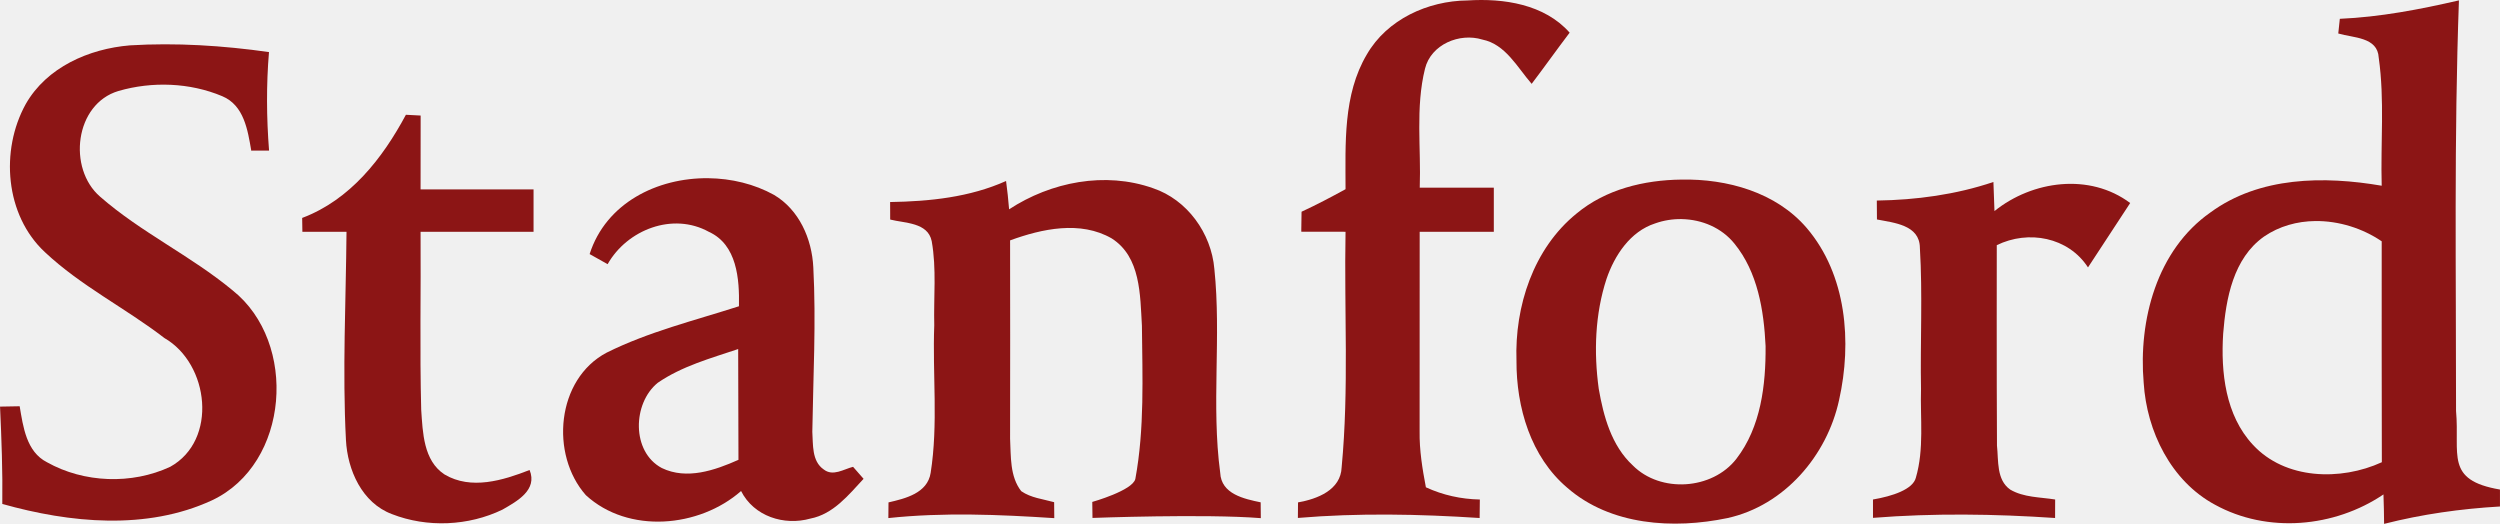
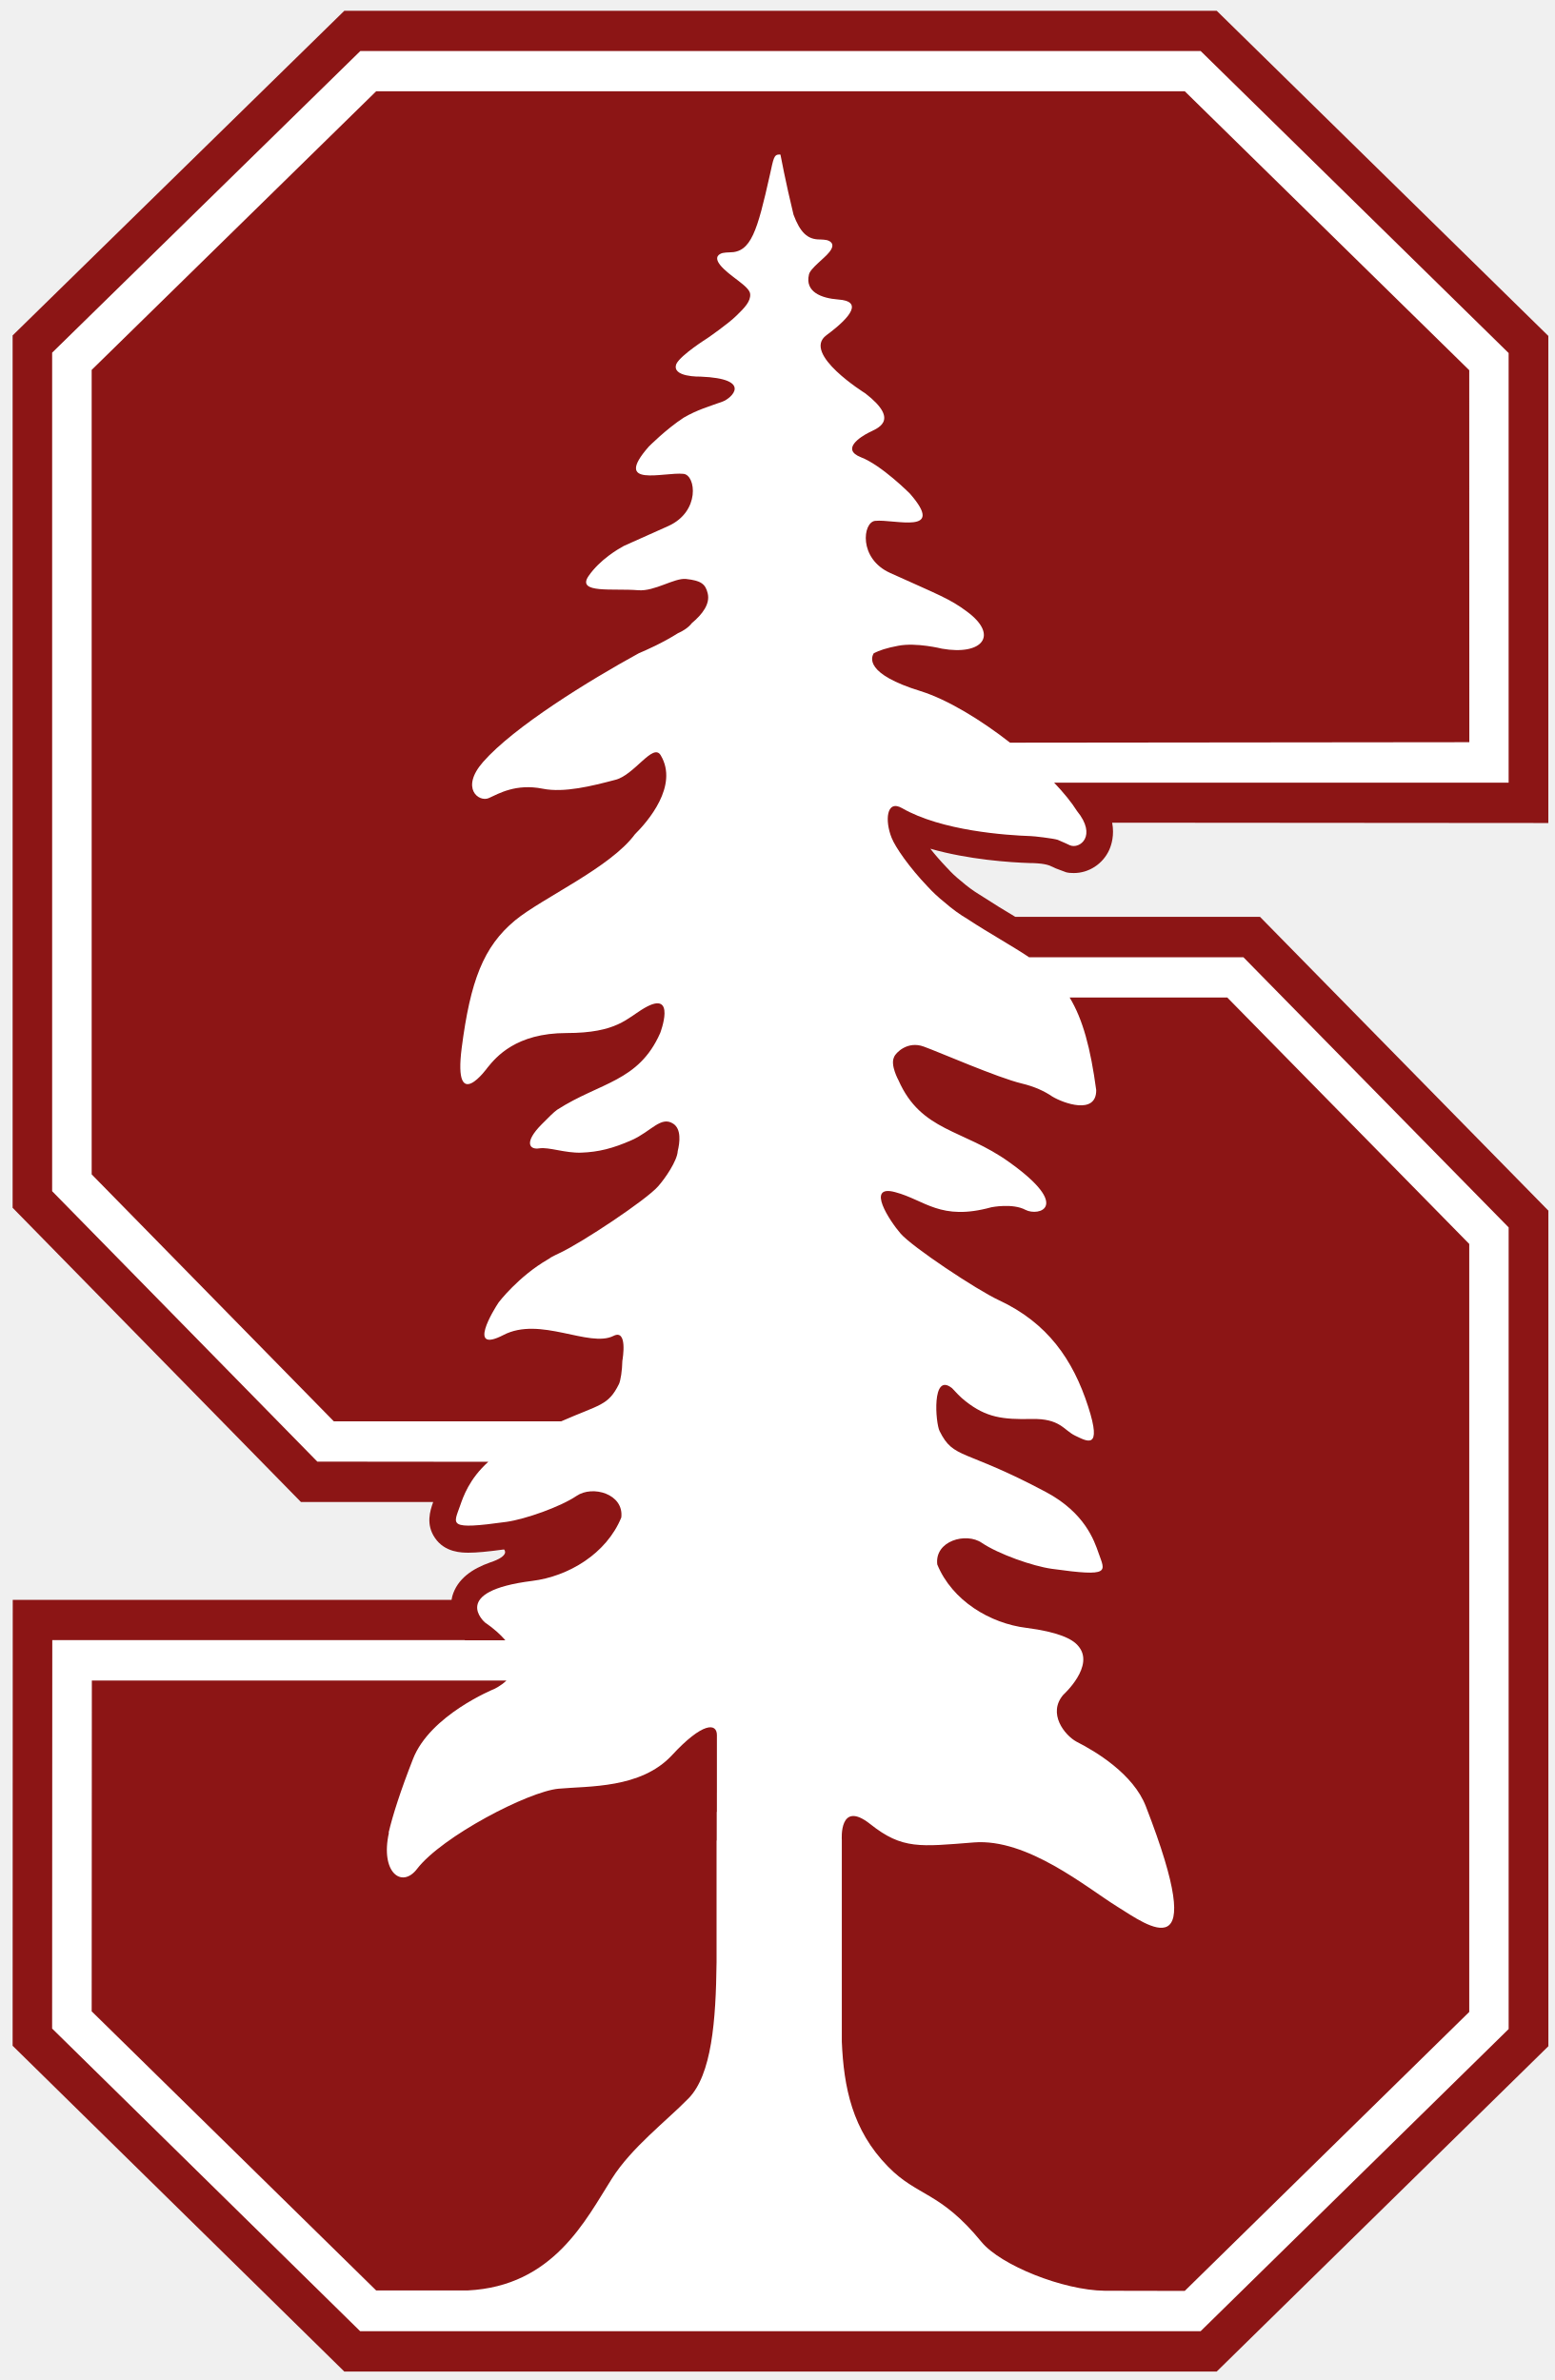
- <svg xmlns="http://www.w3.org/2000/svg" viewBox="0 0 640.001 134.115" height="134.11pt" width="640pt" version="1.1">
-   <g fill="#8c1515" transform="translate(-40,-40)">
-     <path d="m389.92 53.927c5.188-8.984 15.636-13.72 25.758-13.81 9.237-0.597 19.685 0.94 26.156 8.243-3.29 4.338-6.435 8.767-9.725 13.105-3.669-4.212-6.688-10.141-12.617-11.334-5.839-1.808-13.177 1.229-14.696 7.484-2.458 9.924-0.976 20.299-1.338 30.422h18.962v11.298h-18.98c0 17.028 0 34.055-0.018 51.083-0.072 4.826 0.705 9.598 1.609 14.334 4.338 2.006 9.02 3.037 13.81 3.127-0.018 1.175-0.036 3.543-0.054 4.736-15.509-1.012-31.037-1.32-46.528-0.018 0-0.994 0.036-2.982 0.036-3.977 4.899-0.868 10.972-3.145 11.171-9.038 1.898-20.01 0.615-40.165 0.994-60.247-3.778 0-7.556 0-11.334-0.018 0.018-1.699 0.054-3.416 0.072-5.115 3.832-1.772 7.574-3.742 11.261-5.766 0-11.605-0.687-24.15 5.459-34.507z" />
-     <path d="m669.5 40.099c-10.032 2.314-20.19 4.265-30.494 4.717-0.108 0.94-0.308 2.819-0.398 3.759 3.832 1.157 10.087 0.851 10.358 6.202 1.536 10.846 0.452 21.852 0.759 32.77-14.768-2.531-31.272-2.368-43.834 6.833-13.756 9.634-18.474 27.603-17.1 43.619 0.777 12.418 6.995 25.162 18.256 31.217 13.412 7.375 30.567 5.857 43.13-2.639 0.09 2.513 0.144 5.025 0.163 7.537 9.725-2.476 19.668-3.868 29.664-4.447v-4.339c-14.167-2.413-10.25-8.969-11.244-20.117 0.018-35.031-0.525-70.081 0.741-105.11zm-36.752 56.492c5.982-0.063 12.066 1.848 16.977 5.183 0.018 18.853-0.036 37.706 0.036 56.559-10.52 4.826-24.746 4.483-32.989-4.447-7.068-7.556-8.261-18.618-7.628-28.488 0.705-8.984 2.586-19.251 10.431-24.819 3.93-2.697 8.521-3.94 13.173-3.989z" />
-     <path d="m73.206 51.613c11.912-0.723 23.86 0.054 35.646 1.717-0.705 8.387-0.633 16.829 0.018 25.216-1.139 0-3.416 0.018-4.555 0.018-0.904-5.242-1.844-11.605-7.429-13.937-8.279-3.489-17.968-3.832-26.554-1.338-11.225 3.326-13.069 19.847-4.718 27.06 10.448 9.146 23.246 15.13 33.947 24.005 16.756 13.34 14.569 44.395-5.314 53.74-16.738 7.737-36.387 5.784-53.668 0.922 0.108-8.31-0.199-16.62-0.579-24.92 1.247-0.018 3.76-0.072 5.025-0.09 0.886 5.224 1.699 11.641 6.995 14.334 9.472 5.314 21.691 5.748 31.525 1.175 12.274-6.779 10.014-26.373-1.464-32.971-9.96-7.67-21.402-13.34-30.603-22-10.195-9.472-11.46-26.066-4.898-37.906 5.368-9.436 16.196-14.153 26.626-15.021z" />
-     <path d="m143.9 69.382c0.94 0.054 2.838 0.145 3.778 0.199-0.018 6.309-0.018 12.599-0.018 18.908h28.922v10.846h-28.922c0.108 15.184-0.235 30.386 0.163 45.588 0.398 5.784 0.56 12.997 5.965 16.54 6.815 4.049 14.967 1.518 21.782-1.139 2.097 5.134-3.236 8.008-6.941 10.141-8.695 4.212-19.305 4.664-28.289 1.157-7.682-2.874-11.388-11.279-11.786-18.98-0.922-17.751 0-35.537 0.145-53.306h-11.298c-0.018-1.193-0.036-2.368-0.054-3.543 12.274-4.628 20.552-15.202 26.554-26.409z" />
-     <path d="m221.3 85.621c-13.032-0.134-26.175 6.339-30.362 19.425 1.139 0.651 3.453 1.934 4.609 2.584 5.007-8.839 16.702-13.376 25.92-8.278 7.23 3.29 7.846 12.128 7.702 19.052-11.37 3.651-23.138 6.526-33.875 11.877-12.87 6.797-14.533 26.065-5.314 36.495 10.864 9.96 28.994 8.35 39.731-1.067 3.272 6.471 11.008 8.948 17.75 7.05 5.875-1.139 9.761-6.037 13.611-10.177-0.669-0.759-2.023-2.296-2.692-3.073-2.422 0.615-5.152 2.531-7.52 0.669-3.073-2.115-2.694-6.363-2.911-9.634 0.217-14.027 0.994-28.089 0.253-42.134-0.362-7.267-3.615-14.697-10.05-18.511-5.027-2.791-10.928-4.216-16.852-4.277zm7.669 43.737c0.072 9.454 0.001 18.907 0.073 28.361-6.056 2.693-13.25 5.188-19.631 2.097-7.809-4.157-7.483-16.593-1.03-21.817 6.2-4.266 13.556-6.273 20.588-8.641z" />
-     <path d="m470.43 85.976c-9.526 0.108-19.36 2.477-26.808 8.677-11.081 8.966-15.888 23.788-15.4 37.706-0.054 11.912 3.651 24.62 13.033 32.538 11.081 9.653 27.186 10.61 40.978 7.736 14.551-3.2 25.487-15.943 28.578-30.223 3.326-14.822 1.934-32.048-8.261-44.014-7.845-9.183-20.407-12.654-32.12-12.419zm0.127 10.117c5.119 0.1 10.185 2.202 13.466 6.278 5.947 7.285 7.538 17.082 7.972 26.228 0.072 9.96-1.193 20.714-7.466 28.848-6.164 7.971-19.449 8.857-26.553 1.681-5.441-5.043-7.466-12.544-8.695-19.594-1.283-9.363-0.957-19.107 1.989-28.127 2.061-6.037 6.073-12.147 12.436-14.208 2.186-0.785 4.525-1.153 6.852-1.108z" />
-     <path d="m267.87 91.724c10.105-0.163 20.354-1.211 29.681-5.387 0.325 2.404 0.578 4.808 0.777 7.248 10.719-7.013 24.565-9.743 36.839-5.405 8.785 2.946 14.931 11.551 15.708 20.661 1.808 17.335-0.813 34.905 1.5 52.204 0.253 5.441 6.11 6.67 10.358 7.556 0.018 1.012 0.018 3.037 0.036 4.049-14.352-1.139-43.093-0.054-43.093-0.054l-0.054-4.099s10.367-2.915 11.026-5.897c2.368-12.87 1.808-26.174 1.681-39.243-0.47-7.809-0.271-17.57-7.737-22.324-8.008-4.609-17.823-2.476-26.011 0.506 0.054 16.919 0 33.856 0 50.776 0.235 4.519-0.09 9.671 2.856 13.43 2.476 1.717 5.585 2.025 8.423 2.82 0.018 1.012 0.036 3.055 0.036 4.085-14.154-0.922-28.343-1.518-42.479-0.018 0-1.012 0.036-3.019 0.036-4.013 4.302-0.994 9.978-2.35 10.791-7.556 1.97-12.472 0.452-25.216 0.922-37.797-0.181-7.176 0.615-14.443-0.651-21.529-0.994-4.844-6.905-4.573-10.629-5.531 0-1.121-0.018-3.362-0.018-4.483z" />
-     <path d="m520.46 91.344c10.123-0.145 20.245-1.518 29.862-4.754l0.271 7.447c9.725-7.827 24.385-9.815 34.742-2.061l-10.8 16.484c-5.043-7.773-15.274-9.653-23.354-5.694 0 0-0.054 34.218 0.054 51.318 0.416 3.814-0.181 8.767 3.398 11.261 3.453 2.025 7.646 1.916 11.496 2.531 0 1.175-0.018 3.561-0.018 4.736-15.527-1.048-31.091-1.265-46.618-0.036l-0.003-4.7c5.005-0.854 10.216-2.585 10.975-5.568 2.151-7.357 1.103-15.148 1.32-22.722-0.217-12.057 0.434-24.132-0.289-36.17-0.054-5.857-6.688-6.381-10.99-7.23 0.007-1.66-0.029-3.365-0.036-4.844z" />
+ <svg xmlns="http://www.w3.org/2000/svg" height="248.02pt" width="162pt" version="1.1" viewBox="0 0 162 248.022">
+   <g>
+     <path fill="#8c1515" d="m35.872 1.124-34.558 33.832v90.907l30.041 30.665h13.776c-0.335 0.923-0.775 2.345 0.181 3.737 1.04 1.543 2.835 1.543 3.523 1.543 0.805 0 1.929-0.101 3.657-0.336h0.02s0.721 0.641-1.476 1.362c-1.812 0.637-3.392 1.691-3.912 3.502-0.034 0.134-0.047 0.272-0.081 0.389h-45.716l-0.013 46.465 34.558 33.953h90.887l34.558-33.905v-87.077l-30.047-30.618h-25.478c-0.017 0-0.04-0.013-0.04-0.013-1.124-0.671-2.278-1.379-3.335-2.067l-0.389-0.248-0.067-0.04c-0.57-0.352-1.171-0.785-1.825-1.355-0.57-0.453-1.043-0.906-1.396-1.308l-0.101-0.101c-0.671-0.705-1.258-1.379-1.711-1.966 3.976 1.141 8.307 1.429 10.387 1.496h0.248c0.134 0 0.272 0.02 0.389 0.02l0.181 0.013c0.503 0.034 0.889 0.117 1.141 0.201 0.268 0.1 0.507 0.222 0.725 0.322l1.074 0.403c0.252 0.067 0.52 0.081 0.805 0.081 1.56 0 3.019-0.939 3.69-2.416 0.218-0.503 0.554-1.506 0.302-2.832l45.442 0.034v-50.76l-34.551-33.886h-90.887z" />
+     <path fill="#fff" d="m157.19 36.804-32.1-31.487h-87.55l-32.108 31.436v87.382l27.628 28.182 17.815 0.017c-1.996 1.795-2.617 3.657-2.936 4.563-0.688 1.996-1.409 2.567 4.848 1.694 1.98-0.285 5.586-1.56 7.28-2.701 1.661-1.141 4.948-0.218 4.663 2.248-1.543 3.774-5.502 6.14-9.277 6.609-8.689 1.09-4.932 4.328-4.932 4.328 0.956 0.654 1.644 1.292 2.131 1.862h-4.227v-0.017h-42.978l-0.017 40.478 32.091 31.537h87.567l32.09-31.487v-83.539l-27.628-28.148h-22.327c-1.778-1.191-4.177-2.516-6.358-3.942 0-0.017 0-0.017-0.017-0.017-0.839-0.486-1.661-1.09-2.449-1.778-0.654-0.52-1.241-1.074-1.745-1.627-1.929-2.013-3.372-4.11-3.758-5.083-0.721-1.778-0.554-4.026 1.074-3.103 4.127 2.382 10.904 2.835 13.42 2.919 0.285 0 2.315 0.235 2.801 0.386 0.503 0.201 1.275 0.57 1.275 0.57 1.023 0.436 2.869-0.973 0.738-3.573-0.554-0.889-1.392-1.912-2.382-2.952h47.354v-44.756" />
+     <path d="m48.988 11.889l-37.05 36.297v104.79l31.537 32.17h29.607c5.053-2.22 6.123-2.03 7.527-4.86 0.21-0.45 0.418-1.75 0.44-3.02 0.063-0.36 0.693-4.18-1.153-3.25-3.166 1.59-9.562-2.61-14.343-0.11-4.781 2.47-1.279-3.27-0.608-4.26 0 0 2.558-3.37 6.416-5.6 0.147-0.08 0.273-0.16 0.377-0.25 0.378-0.21 0.756-0.39 1.155-0.58 2.935-1.37 11.3-6.94 12.81-8.68 0.902-1.01 2.496-3.32 2.559-4.6 0.272-1.11 0.483-2.87-0.586-3.56-1.594-1.05-2.874 1-5.369 2.12-2.496 1.11-4.383 1.57-6.606 1.65-2.138 0.07-4.193-0.75-5.472-0.56-1.28 0.21-2.035-0.76 0.314-3.13 1.069-1.07 1.532-1.55 2.035-1.91 5.578-3.58 10.589-3.62 13.399-9.98 0 0 2.181-5.7-2.034-3.27-2.306 1.34-3.564 3.27-10.17 3.27-6.584 0-9.164 3.13-10.275 4.49 0 0-4.486 6.27-3.375-2.52 1.133-8.76 2.83-13.23 6.961-16.65 3.564-2.93 12.412-6.87 15.6-11.21 1.635-1.62 5.746-6.32 3.355-10.299-1.007-1.678-3.459 2.669-5.996 3.229-2.894 0.76-6.563 1.7-9.373 1.13-3.481-0.69-5.704 0.63-7.004 1.22s-3.754-1.28-0.756-4.698c4.026-4.592 13.757-10.588 20.299-14.174 0.902-0.378 3.102-1.342 5.115-2.621 0.042-0.022 0.084-0.043 0.106-0.043 0.503-0.231 1.237-0.672 1.656-1.238 1.426-1.196 2.412-2.536 2.076-3.899-0.293-1.237-0.903-1.657-2.832-1.867-1.53-0.147-4.066 1.636-6.205 1.469-3.271-0.273-8.074 0.481-6.48-1.846 1.488-2.16 3.899-3.545 4.591-3.922 1.342-0.608 3.146-1.404 5.809-2.6 4.173-1.887 3.585-6.625 1.971-6.792-2.517-0.273-9.31 1.906-4.53-3.545 0 0 2.266-2.285 4.551-3.774 1.803-1.048 3.292-1.447 5.074-2.098 1.112-0.398 4.028-2.977-2.892-3.25 0 0-3.859 0.105-3.125-1.677 0.608-1.174 4.006-3.313 4.006-3.313s2.724-1.867 3.836-2.978c1.069-1.028 1.824-1.845 1.761-2.768-0.042-1.048-2.768-2.348-3.922-3.816-0.817-1.049-0.125-1.425 0.336-1.551 0.252-0.041 0.546-0.084 0.903-0.084 2.809 0.021 3.606-2.789 5.246-10.086 0.48-2.181 0.52-2.641 1.23-2.662 0.07 0 0.11 0.021 0.15 0.021 0 0 0.69 3.69 1.7 7.821 0.86 2.285 1.8 3.25 3.46 3.228 0.33 0 0.63 0.041 0.88 0.084 0.46 0.126 1.17 0.505 0.33 1.553-0.63 0.818-2.51 2.139-2.66 2.936-0.54 2.264 1.62 3.082 3.82 3.25 3.12 0.209 1.82 2.159-1.55 4.654-3.25 2.411 5.07 7.57 5.07 7.57 4.74 3.67 1.36 4.612 0.4 5.137-0.97 0.503-3.63 2.139-0.97 3.187 2.69 1.028 6.38 4.739 6.38 4.739 4.76 5.451-2.02 3.293-4.53 3.545-1.62 0.167-2.2 4.926 1.97 6.793 6.35 2.872 7.76 3.355 10 5.033 4.19 3.103 1.97 5.745-3.27 4.822 0 0-3.35-0.838-5.7-0.377-1.47 0.273-2.48 0.608-3.17 0.965-0.36 0.545-1.19 2.704 6.1 4.947 3.48 1.09 7.8 3.713 11.64 6.711l59.81-0.062-0.01-48.457-37.05-36.338h-105.3zm90.312 118.05c1.72 2.85 2.72 6.58 3.46 12.06 0.02 3.29-4.32 1.69-5.73 0.83-0.98-0.67-2.28-1.29-3.96-1.69-3.17-0.76-10.71-4.07-12.77-4.81-2.1-0.77-3.63 0.78-3.88 1.37h0.02c-0.54 1 0.57 3.02 0.57 3.02 2.96 6.71 8.41 6.35 14.4 10.65 8.24 5.87 3.84 7.11 2.14 6.23-1.67-0.9-4.44-0.34-4.44-0.34-6.65 1.83-8.64-0.94-12.54-1.97-3.88-1.05-0.69 3.78 0.71 5.39 1.49 1.74 9.88 7.32 12.79 8.68 6.36 2.96 9.67 7.76 11.64 13.86 1.87 5.77-0.17 4.51-1.68 3.8-1.51-0.72-1.95-2.27-5.7-2.18-3.77 0.08-5.89-0.19-8.58-2.31-0.71-0.55-1.28-1.18-1.76-1.7-0.04-0.02-0.06-0.04-0.08-0.06-2.58-1.97-2.08 4.57-1.55 5.64 1.86 3.75 3.12 2.22 13.86 7.95 5.09 2.72 6.29 6.37 6.83 7.9 0.86 2.48 1.74 3.19-6.06 2.1-2.49-0.34-6.98-1.93-9.12-3.38-2.05-1.42-6.18-0.27-5.81 2.81 1.93 4.72 6.88 7.68 11.6 8.26 4.13 0.53 6 1.43 6.75 2.35 2.26 2.58-1.93 6.36-1.93 6.36-2.1 2.43 0.17 5.28 1.72 6.12 2.52 1.28 7.4 4.21 9.02 8.41 8.47 21.8 0.27 15.55-3.74 13.06-4.02-2.5-11.68-8.91-18.66-8.35-6.98 0.55-9.31 0.93-13.46-2.37-4.13-3.29-3.73 2.04-3.73 2.04v26.29c0.25 5.89 1.34 11.51 6.02 16.27 3.83 3.93 6.75 3.19 12.16 9.8 2.49 3.04 10.63 6.31 16.06 6.37l10.42 0.02 37.05-36.34v-100.04l-31.51-32.1h-20.53zm-127.34 88.97l-0.021 43.09 37.05 36.36h11.91c11.198-0.55 15.391-9.23 18.788-14.57 2.558-4.05 7.088-7.49 9.961-10.43 3.04-3.08 3.586-10.13 3.669-17.76v-15.93l0.022 0.16v-3.81h0.021v-2.54h0.002v-0.59-6.87c0-1.6-1.845-1.72-5.871 2.64-4.047 4.34-10.819 3.98-14.74 4.34-3.921 0.35-15.202 6.23-18.432 10.44-1.992 2.62-4.823 0.46-3.67-4.7h-0.042c0.545-2.32 1.551-5.45 3.166-9.58 2.222-5.76 10.568-9.14 10.568-9.14s0.86-0.38 1.615-1.11h-53.996z" transform="matrix(.80001 0 0 .80001 -.00065308 0)" fill="#8c1515" />
  </g>
</svg>
